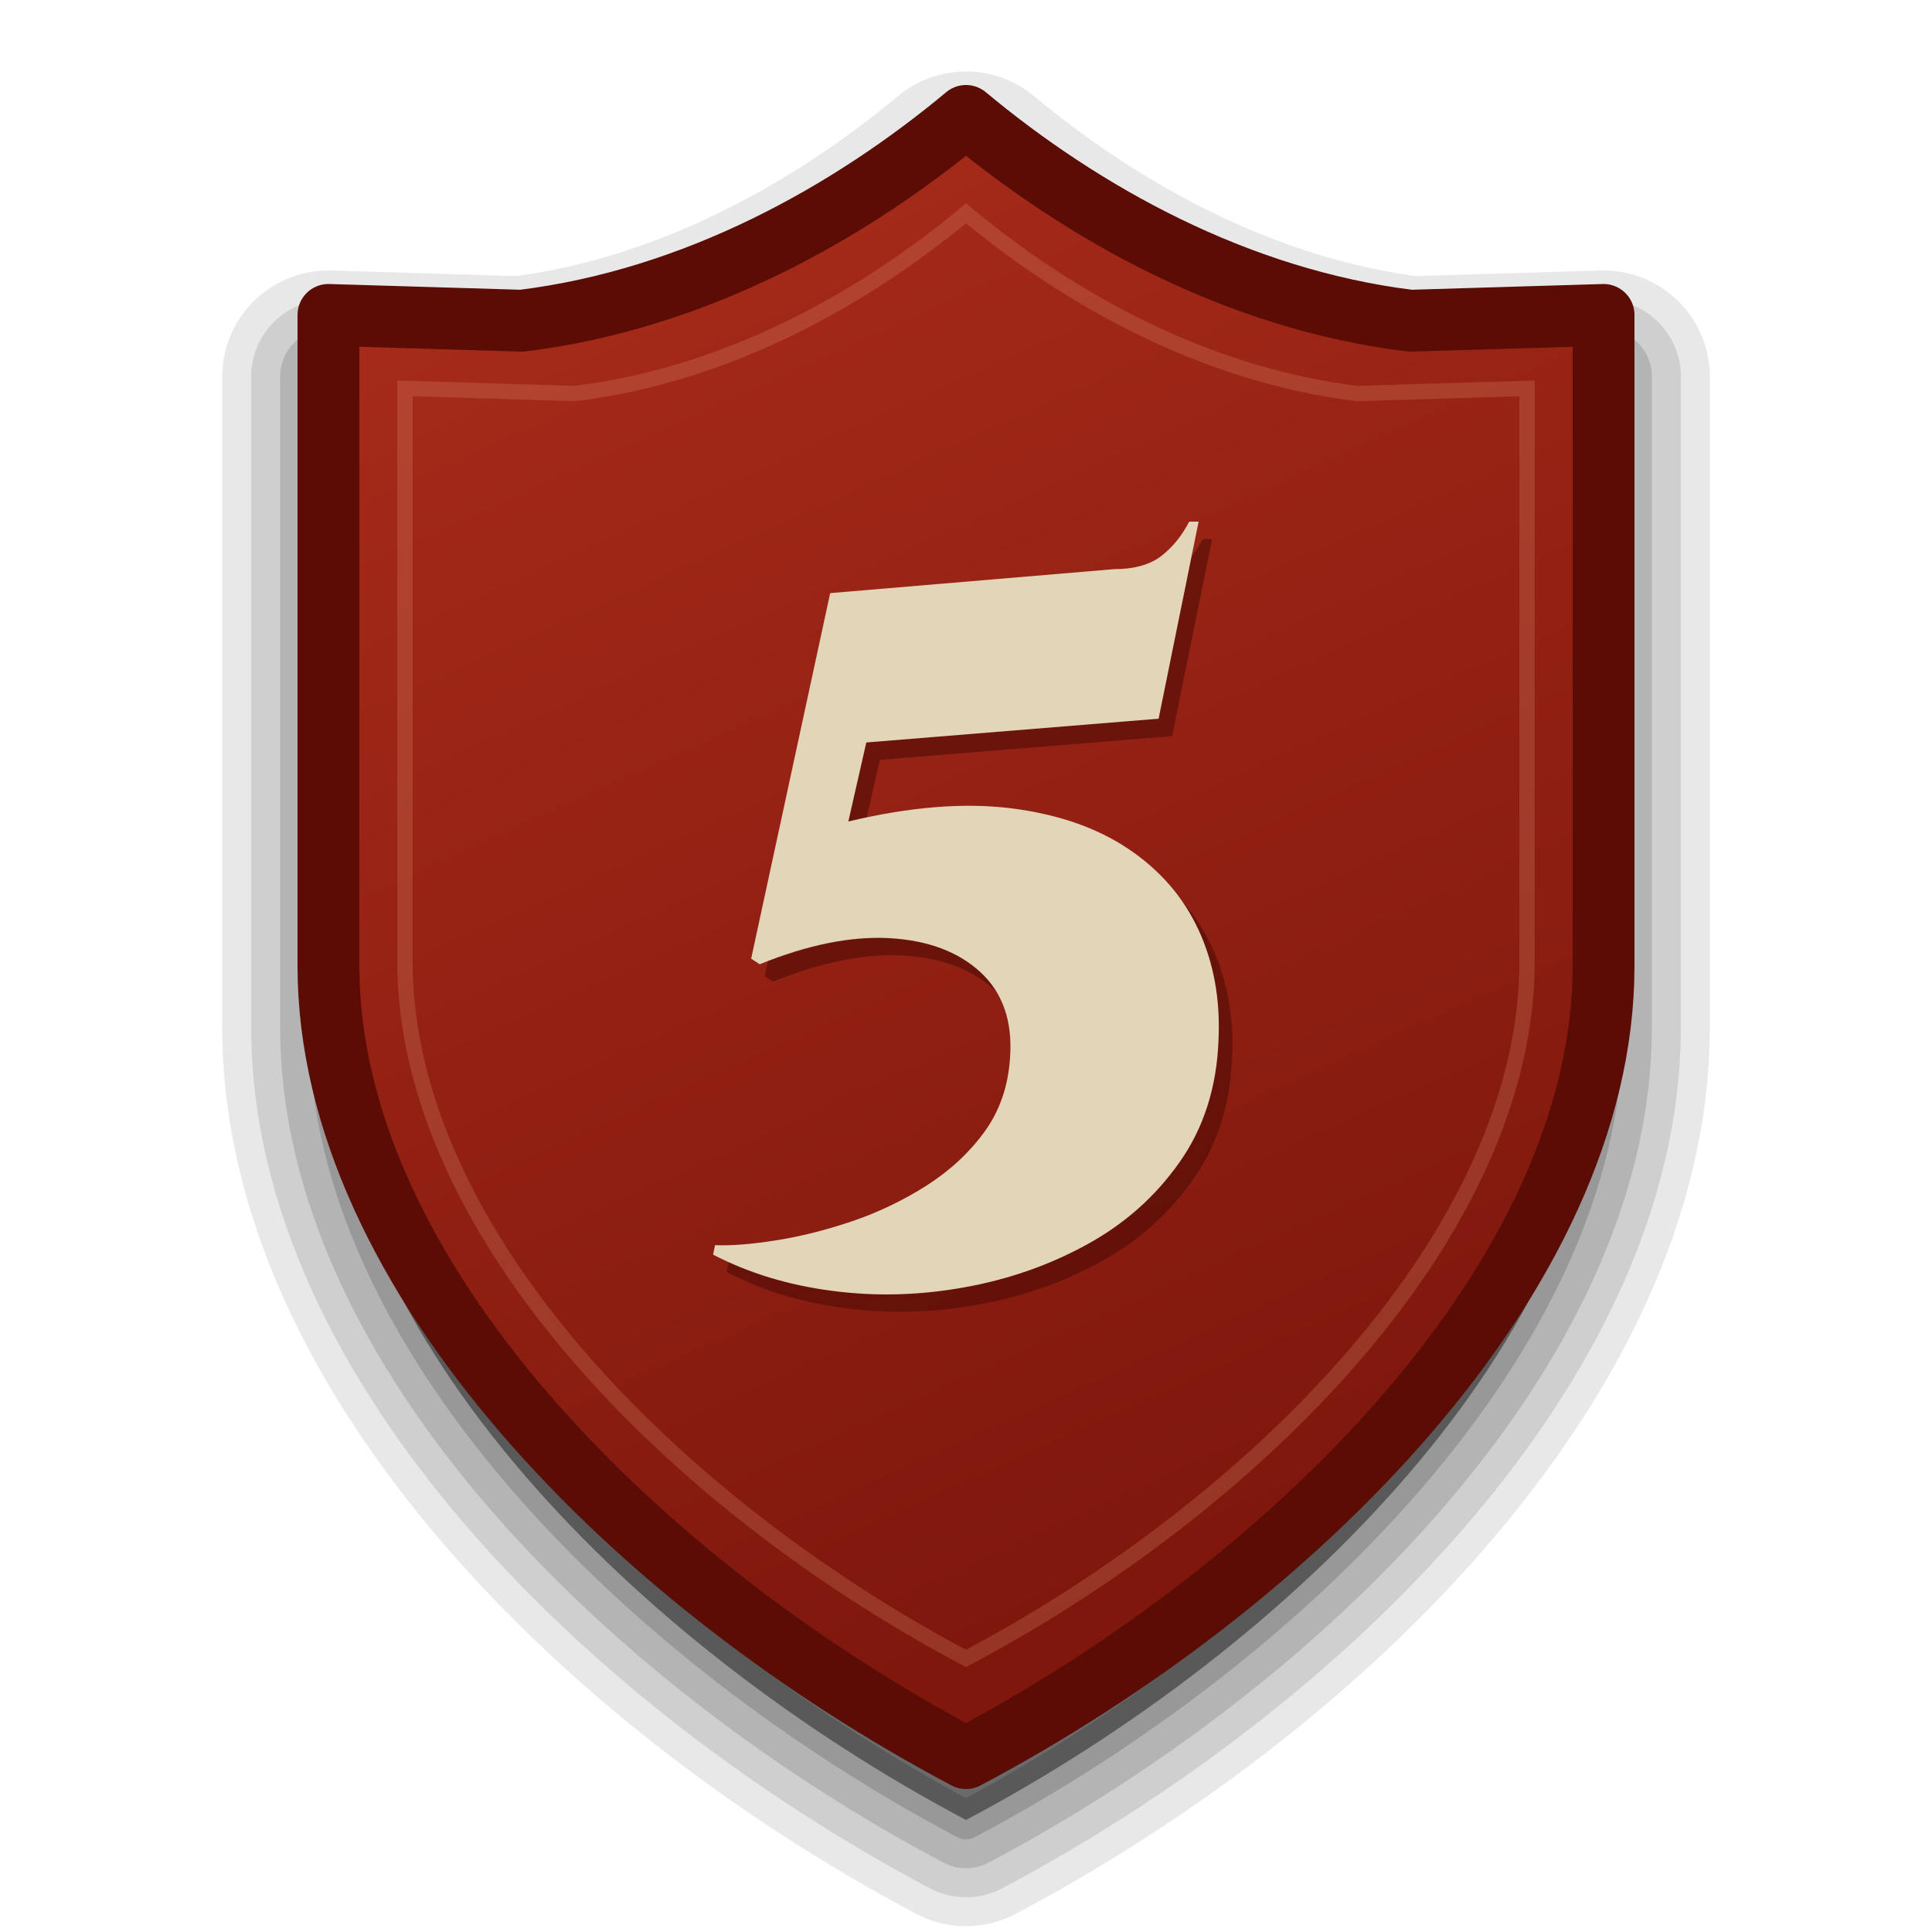
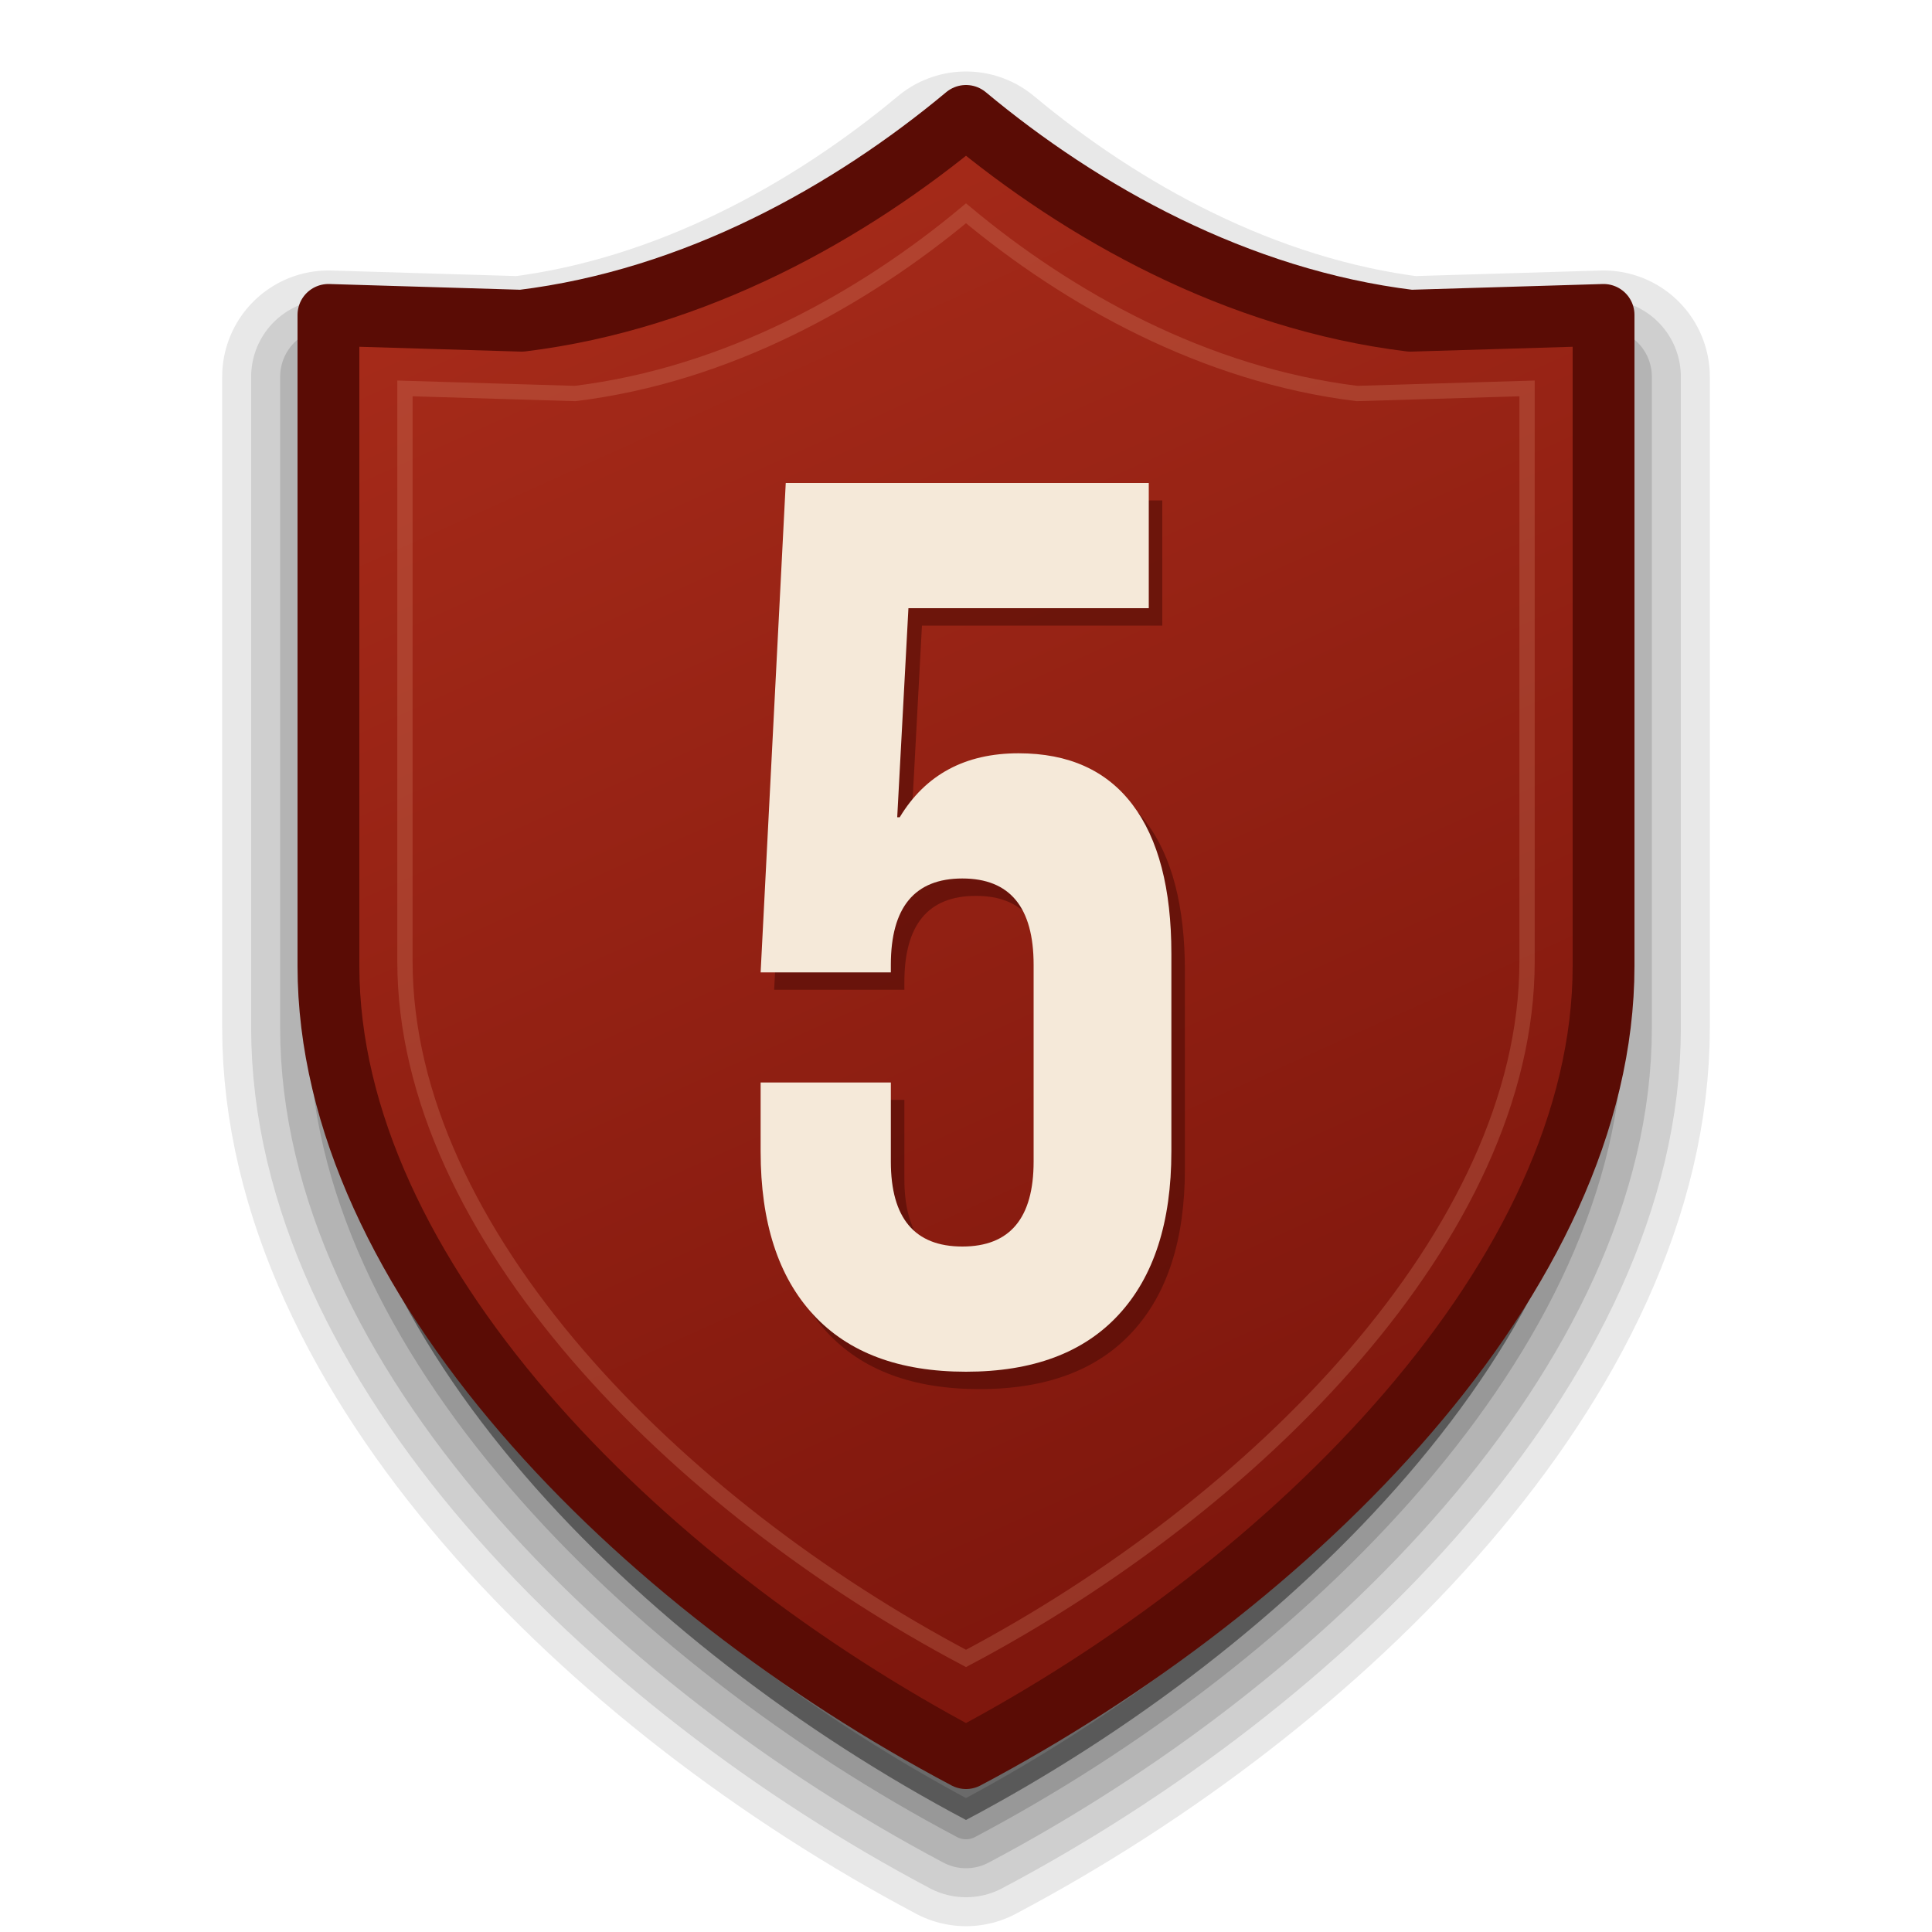
<svg xmlns="http://www.w3.org/2000/svg" viewBox="0 0 100 100">
  <defs>
    <linearGradient id="plus5-fill" x1="0" y1="0" x2=".35" y2="1">
      <stop offset="0" stop-color="#ab2d1b" />
      <stop offset="1" stop-color="#7f170d" />
    </linearGradient>
  </defs>
  <path d="M50 6C44 11 36 15.5 27 16.6L17 16.3L17 50C17 66 33 82 50 91C67 82 83 66 83 50L83 16.3L73 16.6C64 15.5 56 11 50 6Z" fill="#000" fill-opacity="0.09" stroke="#000" stroke-opacity="0.09" stroke-width="11" stroke-linejoin="round" transform="translate(0 3.2)" />
  <path d="M50 6C44 11 36 15.5 27 16.6L17 16.3L17 50C17 66 33 82 50 91C67 82 83 66 83 50L83 16.3L73 16.6C64 15.5 56 11 50 6Z" fill="#000" fill-opacity="0.11" stroke="#000" stroke-opacity="0.11" stroke-width="8" stroke-linejoin="round" transform="translate(0 3.2)" />
  <path d="M50 6C44 11 36 15.5 27 16.6L17 16.3L17 50C17 66 33 82 50 91C67 82 83 66 83 50L83 16.3L73 16.6C64 15.5 56 11 50 6Z" fill="#000" fill-opacity="0.13" stroke="#000" stroke-opacity="0.13" stroke-width="5" stroke-linejoin="round" transform="translate(0 3.2)" />
  <path d="M50 6C44 11 36 15.5 27 16.6L17 16.3L17 50C17 66 33 82 50 91C67 82 83 66 83 50L83 16.3L73 16.6C64 15.5 56 11 50 6Z" fill="#000" fill-opacity="0.16" stroke="#000" stroke-opacity="0.16" stroke-width="2" stroke-linejoin="round" transform="translate(0 3.2)" />
  <path d="M50 6C44 11 36 15.5 27 16.6L17 16.3L17 50C17 66 33 82 50 91C67 82 83 66 83 50L83 16.3L73 16.6C64 15.5 56 11 50 6Z" fill="url(#plus5-fill)" stroke="#5a0c05" stroke-width="3.2" stroke-linejoin="round" />
  <path d="M50 6C44 11 36 15.5 27 16.6L17 16.3L17 50C17 66 33 82 50 91C67 82 83 66 83 50L83 16.3L73 16.6C64 15.5 56 11 50 6Z" fill="none" stroke="#e9a27f" stroke-opacity=".22" stroke-width=".9" transform="translate(50 48) scale(.88) translate(-50 -48)" />
-   <path d="M59.97 37.2 44.84 38.43 43.91 42.52Q48.64 41.39 52.28 41.83Q55.93 42.28 58.39 43.93Q60.86 45.58 62.04 48.14Q63.22 50.7 63.07 53.85Q62.93 57.5 61.05 60.16Q59.18 62.82 56.25 64.42Q53.32 66.03 49.87 66.64Q46.42 67.26 43.04 66.81Q39.67 66.37 36.91 64.94L37.01 64.45Q38.29 64.5 40.16 64.2Q42.03 63.91 44.08 63.22Q46.12 62.53 47.95 61.37Q49.77 60.21 50.95 58.59Q52.14 56.96 52.28 54.74Q52.48 51.93 50.76 50.33Q49.03 48.73 46.05 48.56Q43.07 48.39 39.32 49.91L38.88 49.62L42.97 30.7L57.65 29.46Q59.23 29.46 60.12 28.77Q61 28.08 61.55 27H62.04Z" fill="#4a0a04" fill-opacity=".55" transform="translate(.7 .9)" />
-   <path d="M59.97 37.2 44.84 38.43 43.91 42.52Q48.64 41.39 52.28 41.83Q55.93 42.28 58.39 43.93Q60.86 45.58 62.04 48.14Q63.22 50.7 63.07 53.85Q62.93 57.5 61.05 60.16Q59.18 62.82 56.25 64.42Q53.32 66.03 49.87 66.64Q46.42 67.26 43.04 66.81Q39.67 66.37 36.91 64.94L37.01 64.45Q38.29 64.5 40.16 64.2Q42.03 63.91 44.08 63.22Q46.12 62.53 47.95 61.37Q49.77 60.21 50.95 58.59Q52.14 56.96 52.28 54.74Q52.48 51.93 50.76 50.33Q49.03 48.73 46.05 48.56Q43.07 48.39 39.32 49.91L38.88 49.62L42.97 30.7L57.65 29.46Q59.23 29.46 60.12 28.77Q61 28.08 61.55 27H62.04Z" fill="#e2d5b8" />
+   <path d="M39.37 59.6V56.03H46.11V60.12Q46.11 64.52 49.81 64.52Q53.5 64.52 53.5 60.12V49.94Q53.5 45.47 49.81 45.47Q46.11 45.47 46.11 49.94V50.33H39.37L40.67 25H59.46V31.48H47.02L46.44 42.3H46.57Q48.57 38.99 52.72 38.99Q56.61 38.99 58.62 41.65Q60.63 44.31 60.63 49.36V59.6Q60.63 65.1 57.9 68.05Q55.18 71 50 71Q44.82 71 42.1 68.05Q39.37 65.1 39.37 59.6Z" fill="#4a0a04" fill-opacity=".55" transform="translate(.7 .9)" />
+   <path d="M39.37 59.6V56.03H46.11V60.12Q46.11 64.52 49.81 64.52Q53.5 64.52 53.5 60.12V49.94Q53.5 45.47 49.81 45.47Q46.11 45.47 46.11 49.94V50.33H39.37L40.67 25H59.46V31.48H47.02L46.44 42.3H46.57Q48.57 38.99 52.72 38.99Q56.61 38.99 58.62 41.65Q60.63 44.31 60.63 49.36V59.6Q60.63 65.1 57.9 68.05Q55.18 71 50 71Q44.82 71 42.1 68.05Q39.37 65.1 39.37 59.6Z" fill="#f5e9d9" />
</svg>
